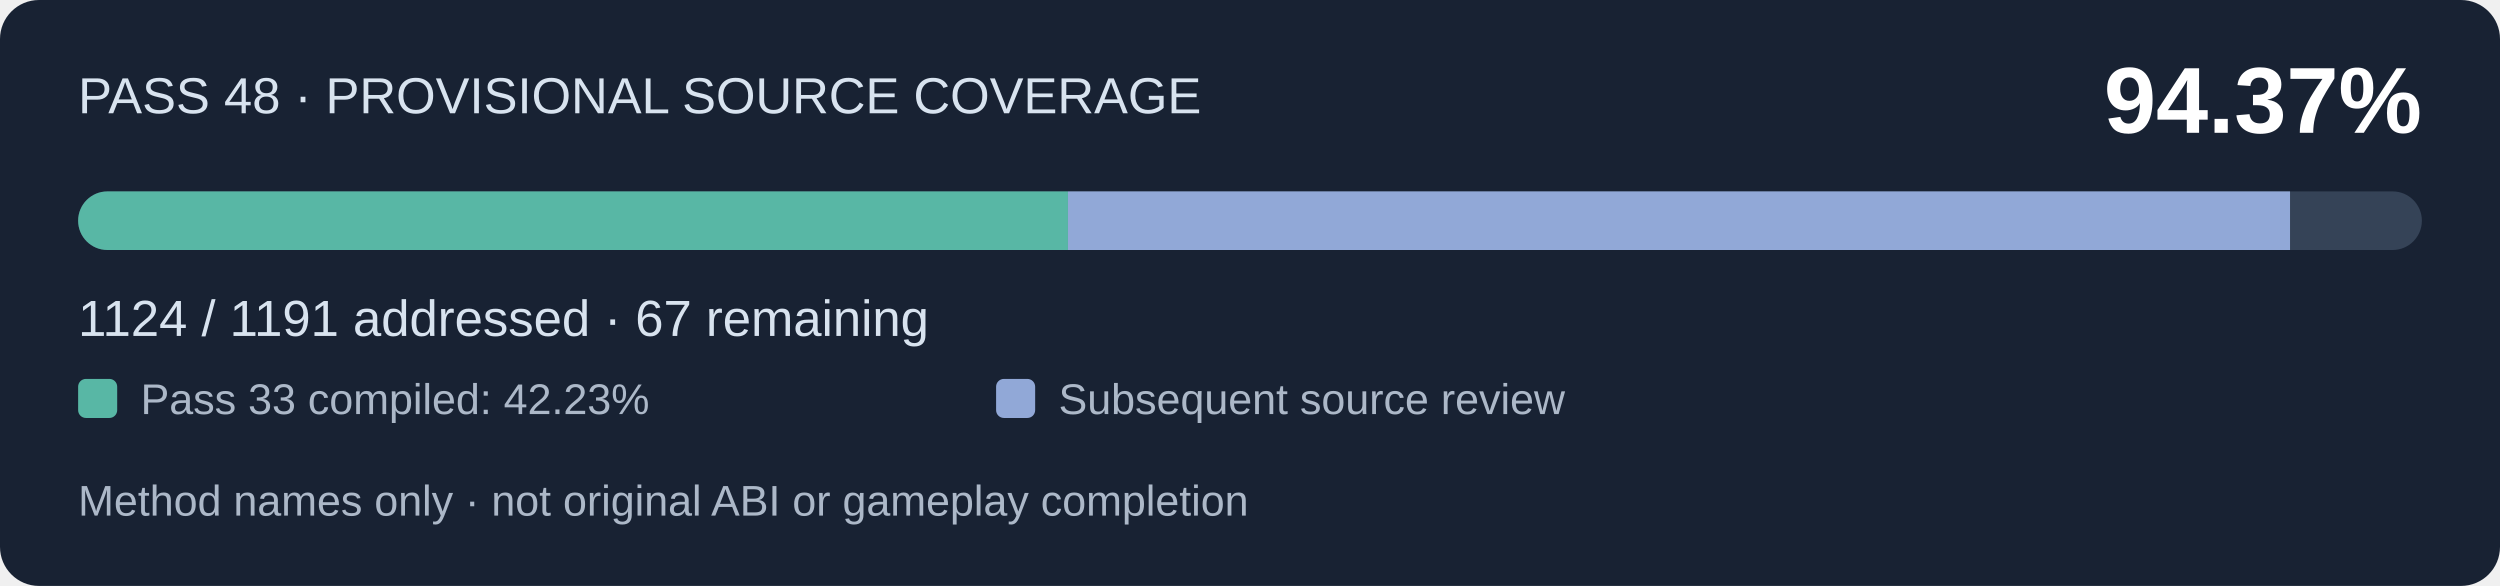
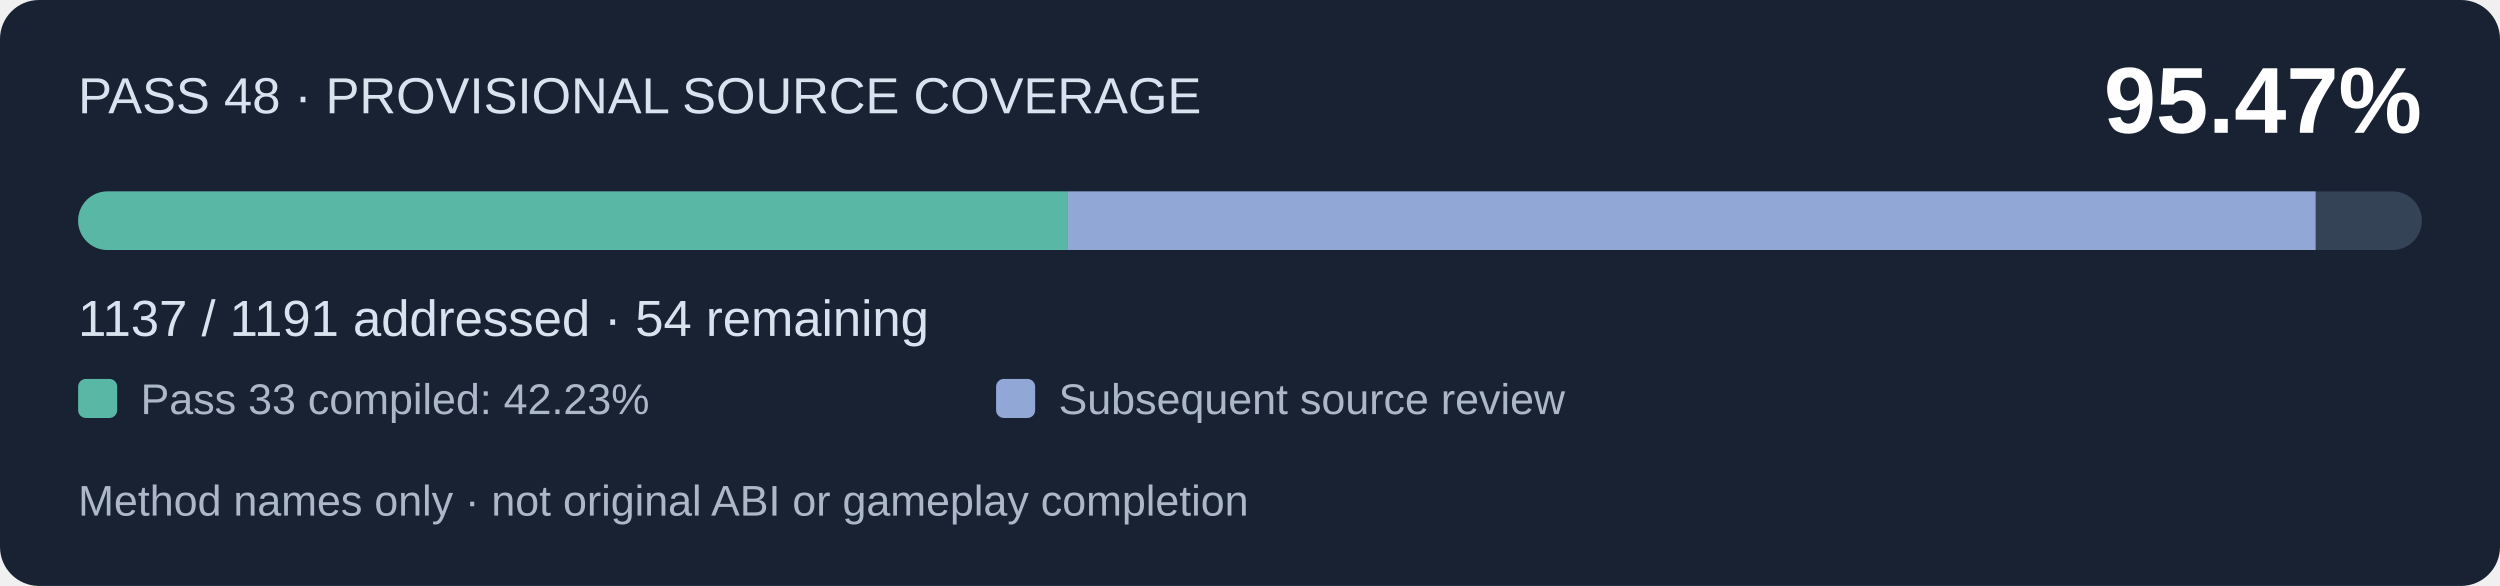
<svg xmlns="http://www.w3.org/2000/svg" width="640" height="150" viewBox="0 0 640 150" role="img" aria-labelledby="title description">
  <rect width="640" height="150" rx="10" fill="#182233" />
  <text x="20" y="29" fill="#d8e3ef" font-family="Verdana,Arial,sans-serif" font-size="13">PASS 48 · PROVISIONAL SOURCE COVERAGE</text>
-   <text x="620" y="34" text-anchor="end" fill="#ffffff" font-family="Verdana,Arial,sans-serif" font-size="24" font-weight="bold">94.37%</text>
+   <text x="620" y="34" text-anchor="end" fill="#ffffff" font-family="Verdana,Arial,sans-serif" font-size="24" font-weight="bold">95.47%</text>
  <rect x="20" y="49" width="600" height="15" rx="7.5" fill="#354357" />
  <clipPath id="bar">
    <rect x="20" y="49" width="600" height="15" rx="7.5" />
  </clipPath>
  <g clip-path="url(#bar)">
    <rect x="20" y="49" width="253.4" height="15" fill="#58b7a5" />
-     <rect x="273.401" y="49" width="312.846" height="15" fill="#91a8d7" />
+     <rect x="273.401" y="49" width="319.396" height="15" fill="#91a8d7" />
  </g>
-   <text x="20" y="86" fill="#d8e3ef" font-family="Verdana,Arial,sans-serif" font-size="13">1124 / 1191 addressed · 67 remaining</text>
+   <text x="20" y="86" fill="#d8e3ef" font-family="Verdana,Arial,sans-serif" font-size="13">1137 / 1191 addressed · 54 remaining</text>
  <rect x="20" y="97" width="10" height="10" rx="2" fill="#58b7a5" />
  <text x="36" y="106" fill="#acb8c8" font-family="Verdana,Arial,sans-serif" font-size="11">Pass 33 compiled: 42.23%</text>
  <rect x="255" y="97" width="10" height="10" rx="2" fill="#91a8d7" />
  <text x="271" y="106" fill="#acb8c8" font-family="Verdana,Arial,sans-serif" font-size="11">Subsequent source review</text>
  <text x="20" y="132" fill="#acb8c8" font-family="Verdana,Arial,sans-serif" font-size="11">Method names only · not original ABI or gameplay completion</text>
</svg>
